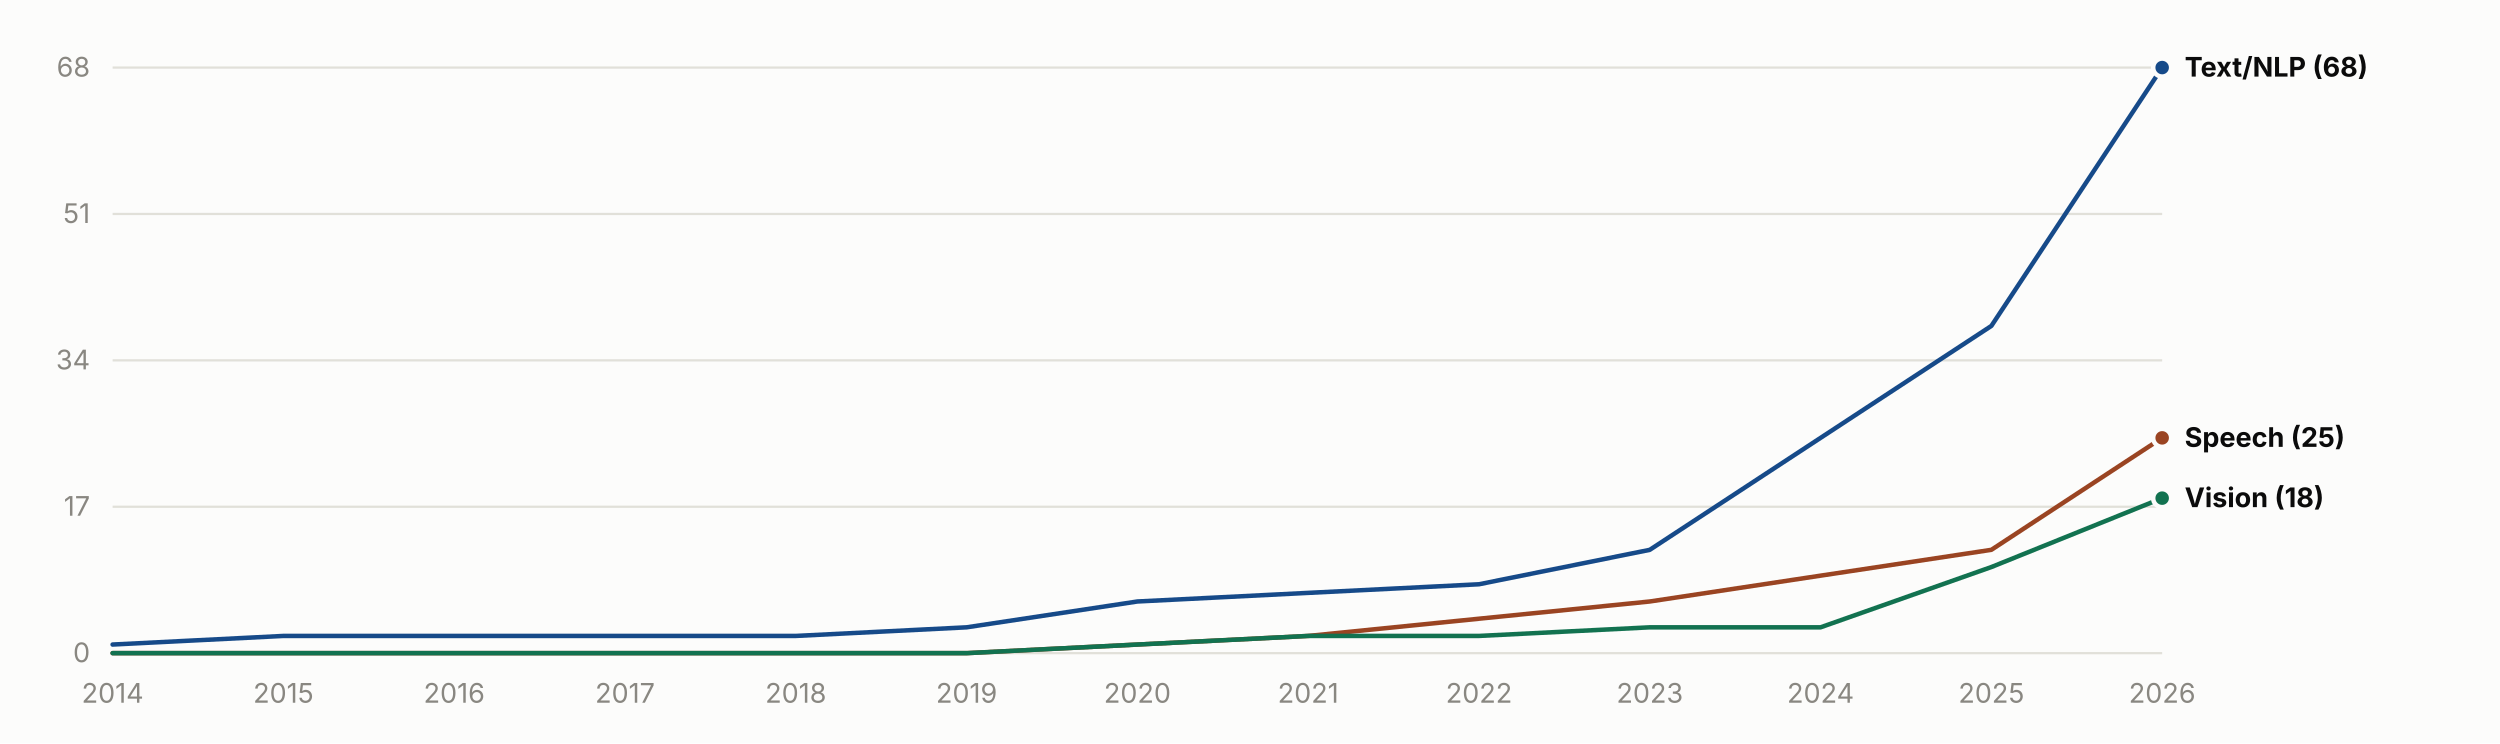
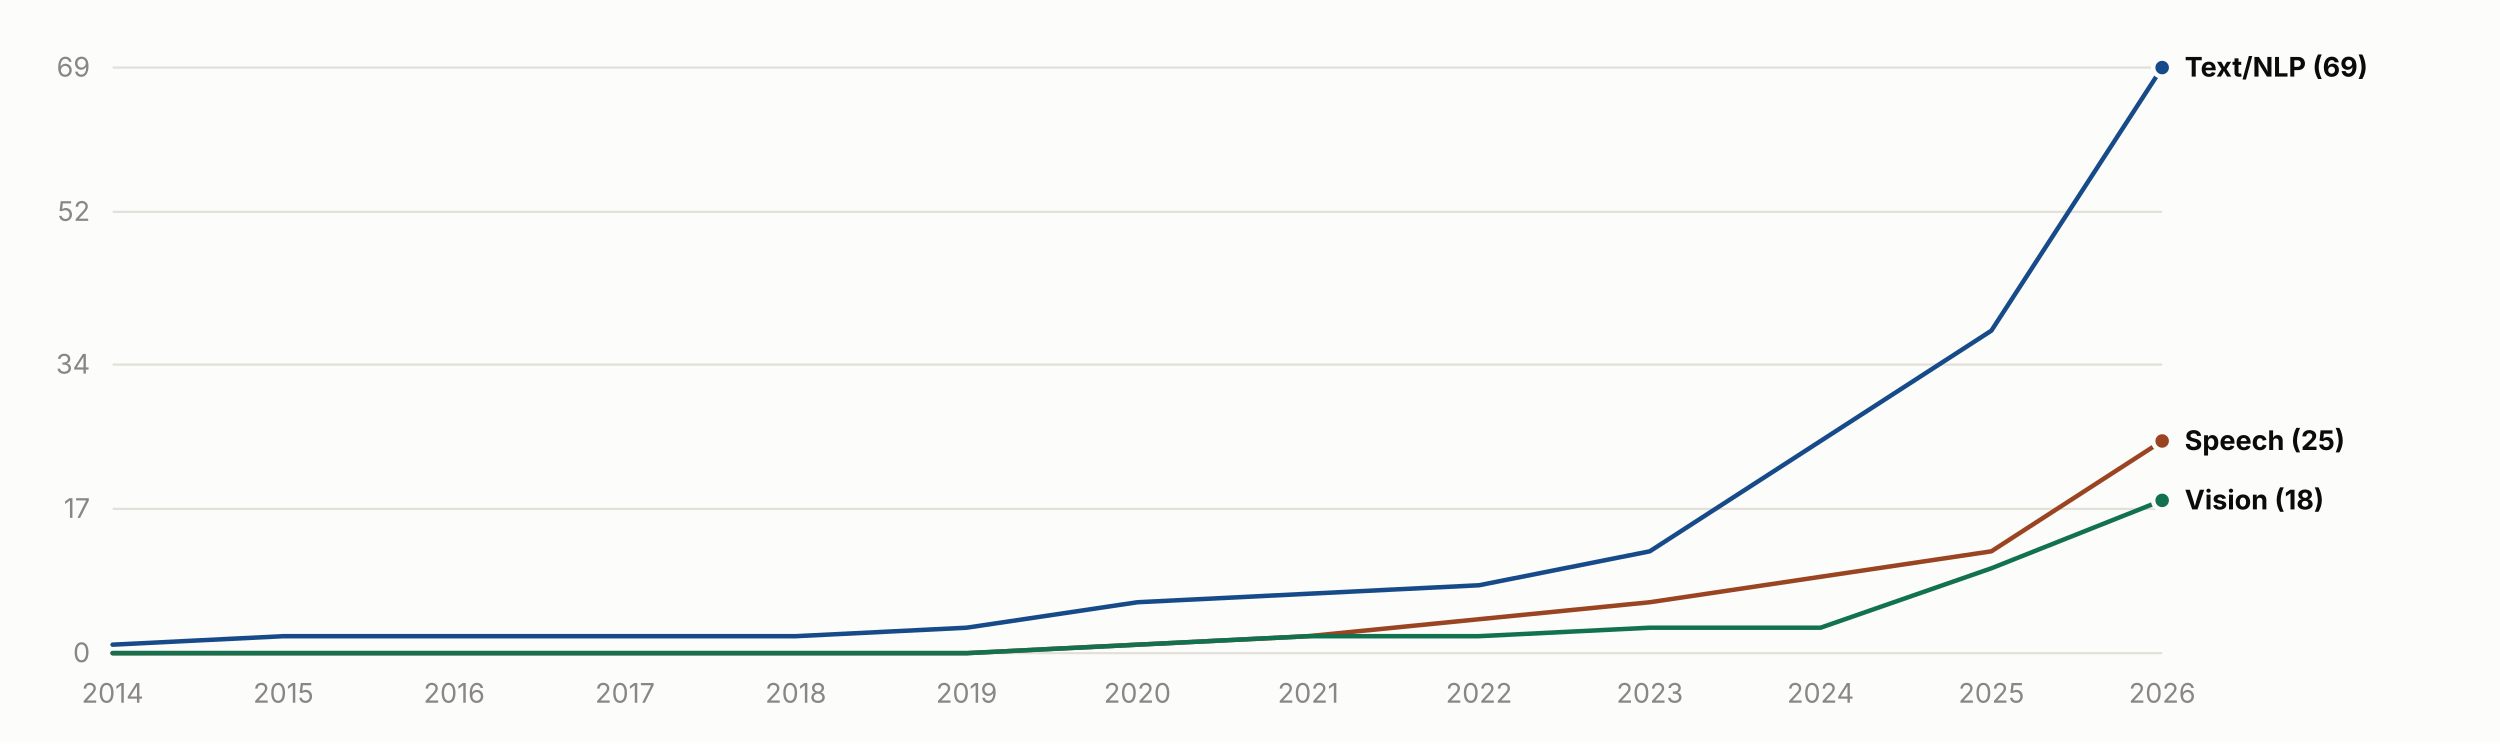
<svg xmlns="http://www.w3.org/2000/svg" width="1110" height="330" viewBox="0 0 1110 330">
  <rect width="1110" height="330" fill="#fcfcfb" />
  <style>text{font-family:"Segoe UI",Inter,Arial,sans-serif;fill:#0b0b0b}.title{font-size:22px;font-weight:700}.sub{font-size:12px;fill:#52514e}.muted{font-size:11px;fill:#898781}.axis{font-size:12px;fill:#898781}.grid{stroke:#e1e0d9;stroke-width:1}.legend{font-size:12px;fill:#52514e}.endlabel{font-size:12px;font-weight:700}</style>
  <line x1="50" y1="290.0" x2="960" y2="290.0" class="grid" />
  <text x="40" y="294.0" text-anchor="end" class="axis">0</text>
-   <line x1="50" y1="225.0" x2="960" y2="225.0" class="grid" />
-   <text x="40" y="229.0" text-anchor="end" class="axis">17</text>
-   <line x1="50" y1="160.0" x2="960" y2="160.0" class="grid" />
-   <text x="40" y="164.0" text-anchor="end" class="axis">34</text>
-   <line x1="50" y1="95.0" x2="960" y2="95.0" class="grid" />
-   <text x="40" y="99.0" text-anchor="end" class="axis">51</text>
+   <line x1="50" y1="225.942" x2="960" y2="225.942" class="grid" />
+   <text x="40" y="229.942" text-anchor="end" class="axis">17</text>
+   <line x1="50" y1="161.884" x2="960" y2="161.884" class="grid" />
+   <text x="40" y="165.884" text-anchor="end" class="axis">34</text>
+   <line x1="50" y1="94.058" x2="960" y2="94.058" class="grid" />
+   <text x="40" y="98.058" text-anchor="end" class="axis">52</text>
  <line x1="50" y1="30.0" x2="960" y2="30.0" class="grid" />
-   <text x="40" y="34.0" text-anchor="end" class="axis">68</text>
+   <text x="40" y="34.0" text-anchor="end" class="axis">69</text>
  <text x="50.0" y="312" text-anchor="middle" class="axis">2014</text>
  <text x="125.833" y="312" text-anchor="middle" class="axis">2015</text>
  <text x="201.667" y="312" text-anchor="middle" class="axis">2016</text>
  <text x="277.5" y="312" text-anchor="middle" class="axis">2017</text>
  <text x="353.333" y="312" text-anchor="middle" class="axis">2018</text>
  <text x="429.167" y="312" text-anchor="middle" class="axis">2019</text>
  <text x="505.0" y="312" text-anchor="middle" class="axis">2020</text>
  <text x="580.833" y="312" text-anchor="middle" class="axis">2021</text>
  <text x="656.667" y="312" text-anchor="middle" class="axis">2022</text>
  <text x="732.5" y="312" text-anchor="middle" class="axis">2023</text>
  <text x="808.333" y="312" text-anchor="middle" class="axis">2024</text>
  <text x="884.167" y="312" text-anchor="middle" class="axis">2025</text>
  <text x="960.0" y="312" text-anchor="middle" class="axis">2026</text>
-   <polyline points="50.0,286.176 125.833,282.353 201.667,282.353 277.5,282.353 353.333,282.353 429.167,278.529 505.0,267.059 580.833,263.235 656.667,259.412 732.5,244.118 808.333,194.412 884.167,144.706 960.0,30.0" fill="none" stroke="#164a89" stroke-width="2" stroke-linejoin="round" stroke-linecap="round" />
+   <polyline points="50.0,286.232 125.833,282.464 201.667,282.464 277.5,282.464 353.333,282.464 429.167,278.696 505.0,267.391 580.833,263.623 656.667,259.855 732.5,244.783 808.333,195.797 884.167,146.812 960.0,30.0" fill="none" stroke="#164a89" stroke-width="2" stroke-linejoin="round" stroke-linecap="round" />
  <circle cx="960.0" cy="30.0" r="4" fill="#164a89" stroke="#fcfcfb" stroke-width="2" />
-   <text x="970.0" y="34.0" class="endlabel" fill="#164a89">Text/NLP (68)</text>
-   <polyline points="50.0,290.0 125.833,290.0 201.667,290.0 277.5,290.0 353.333,290.0 429.167,290.0 505.0,286.176 580.833,282.353 656.667,274.706 732.5,267.059 808.333,255.588 884.167,244.118 960.0,194.412" fill="none" stroke="#9a4422" stroke-width="2" stroke-linejoin="round" stroke-linecap="round" />
-   <circle cx="960.0" cy="194.412" r="4" fill="#9a4422" stroke="#fcfcfb" stroke-width="2" />
-   <text x="970.0" y="198.412" class="endlabel" fill="#9a4422">Speech (25)</text>
-   <polyline points="50.0,290.0 125.833,290.0 201.667,290.0 277.5,290.0 353.333,290.0 429.167,290.0 505.0,286.176 580.833,282.353 656.667,282.353 732.5,278.529 808.333,278.529 884.167,251.765 960.0,221.176" fill="none" stroke="#127250" stroke-width="2" stroke-linejoin="round" stroke-linecap="round" />
-   <circle cx="960.0" cy="221.176" r="4" fill="#127250" stroke="#fcfcfb" stroke-width="2" />
-   <text x="970.0" y="225.176" class="endlabel" fill="#127250">Vision (18)</text>
+   <text x="970.0" y="34.0" class="endlabel" fill="#164a89">Text/NLP (69)</text>
+   <polyline points="50.0,290.0 125.833,290.0 201.667,290.0 277.5,290.0 353.333,290.0 429.167,290.0 505.0,286.232 580.833,282.464 656.667,274.928 732.5,267.391 808.333,256.087 884.167,244.783 960.0,195.797" fill="none" stroke="#9a4422" stroke-width="2" stroke-linejoin="round" stroke-linecap="round" />
+   <circle cx="960.0" cy="195.797" r="4" fill="#9a4422" stroke="#fcfcfb" stroke-width="2" />
+   <text x="970.0" y="199.797" class="endlabel" fill="#9a4422">Speech (25)</text>
+   <polyline points="50.0,290.0 125.833,290.0 201.667,290.0 277.5,290.0 353.333,290.0 429.167,290.0 505.0,286.232 580.833,282.464 656.667,282.464 732.5,278.696 808.333,278.696 884.167,252.319 960.0,222.174" fill="none" stroke="#127250" stroke-width="2" stroke-linejoin="round" stroke-linecap="round" />
+   <circle cx="960.0" cy="222.174" r="4" fill="#127250" stroke="#fcfcfb" stroke-width="2" />
+   <text x="970.0" y="226.174" class="endlabel" fill="#127250">Vision (18)</text>
</svg>
